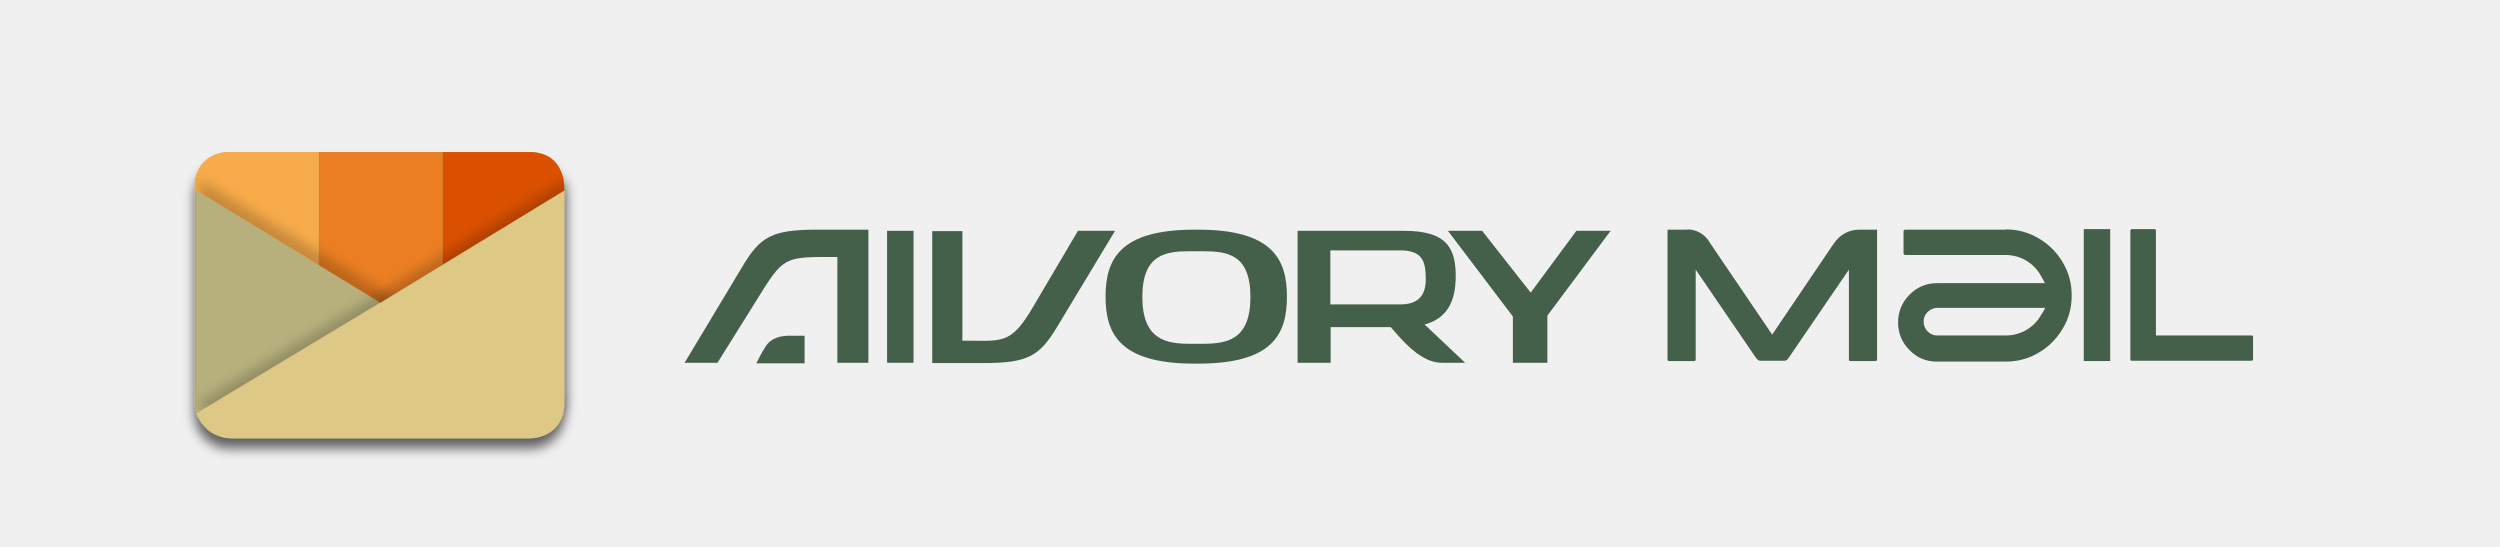
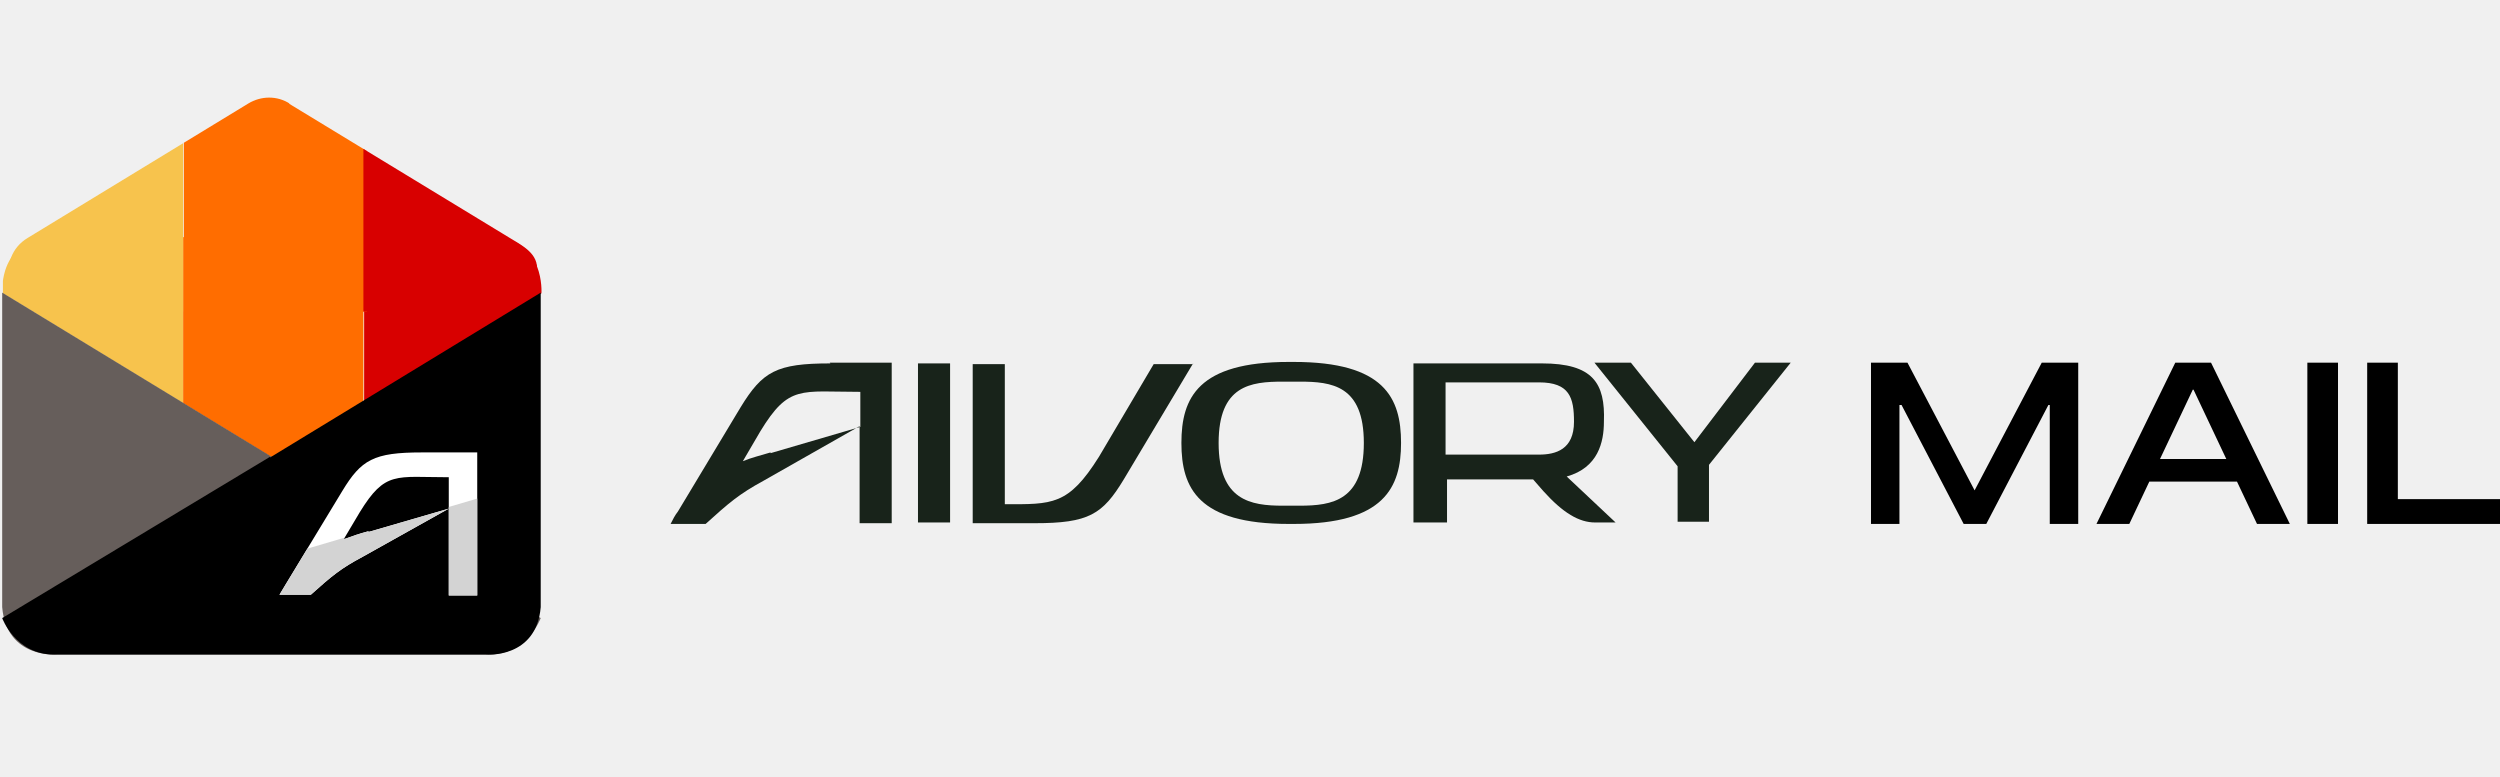
- <svg xmlns="http://www.w3.org/2000/svg" id="Layer_1" version="1.1" viewBox="0 0 869.7 190">
+ <svg xmlns="http://www.w3.org/2000/svg" id="Layer_1" version="1.1" viewBox="0 0 342.6 106.4">
  <defs>
    <style>
      .st0 {
        fill: none;
      }

      .st1 {
-         filter: url(#drop-shadow-1);
+         fill: #ff6d00;
      }

      .st2 {
-         filter: url(#drop-shadow-3);
+         fill: #d80000;
      }

      .st3 {
-         filter: url(#drop-shadow-2);
+         clip-path: url(#clippath-1);
      }

      .st4 {
-         fill: #f8ab4a;
+         clip-path: url(#clippath-2);
      }

      .st5 {
-         fill: #eb7e22;
+         fill: #fff;
      }

      .st6 {
-         fill: #45604a;
+         fill: #f7c34d;
      }

      .st7 {
-         fill: #ddc885;
+         fill: #18231a;
      }

      .st8 {
-         fill: #b7b07d;
+         fill: #d3d3d3;
      }

      .st9 {
-         fill: #da5000;
+         clip-path: url(#clippath);
      }

      .st10 {
-         clip-path: url(#clippath);
+         fill: #665e5b;
      }
    </style>
-     <filter id="drop-shadow-1" x="61.4" y="50.8" width="140.9" height="111.4" filterUnits="userSpaceOnUse">
-       <feOffset dx="0" dy="4" />
-       <feGaussianBlur result="blur" stdDeviation="2" />
-       <feFlood flood-color="#000" flood-opacity=".6" />
-       <feComposite in2="blur" operator="in" />
-       <feComposite in="SourceGraphic" />
-     </filter>
    <clipPath id="clippath">
-       <path class="st0" d="M67.7,66.3l64.3,39.2,64.3-39.2s.9-12.9-11.3-13.4h-106.1s-11.6,0-11.3,13.4Z" />
+       <path class="st0" d="M.4,40.2l36.9,22.5,36.9-22.5s.5-7.4-6.5-7.7H6.8s-6.6,0-6.5,7.7h0Z" />
    </clipPath>
-     <filter id="drop-shadow-2" x="63.4" y="56.3" width="140.2" height="98.2" filterUnits="userSpaceOnUse">
-       <feOffset dx="1" dy="-4" />
-       <feGaussianBlur result="blur1" stdDeviation="2" />
-       <feFlood flood-color="#000" flood-opacity=".2" />
-       <feComposite in2="blur1" operator="in" />
-       <feComposite in="SourceGraphic" />
-     </filter>
-     <filter id="drop-shadow-3" x="63.4" y="56.3" width="140.2" height="98.2" filterUnits="userSpaceOnUse">
-       <feOffset dx="1" dy="-4" />
-       <feGaussianBlur result="blur2" stdDeviation="2" />
-       <feFlood flood-color="#000" flood-opacity=".2" />
-       <feComposite in2="blur2" operator="in" />
-       <feComposite in="SourceGraphic" />
-     </filter>
+     <clipPath id="clippath-1">
+       <path class="st0" d="M39.7,14.2c-1.7-1.1-3.9-1.1-5.7,0L3.8,32.6c-4.5,2.7-2.9,9.7,2.4,10.1,5.3.4,0,0,.2,0h60.9s3.7,0,5.5-3.3c1.8-3.3.3-4.8-1.8-6.1l-31.4-19.1h.1Z" />
+     </clipPath>
+     <clipPath id="clippath-2">
+       <path class="st0" d="M57.8,62c-6.6,0-8.3,1-10.9,5.3l-7.7,12.7c-.3.5-.6,1-.9,1.5h4.3c2.9-2.6,4.1-3.6,7.1-5.2l11.8-6.6v11.9h3.9v-19.6s-7.6,0-7.6,0ZM50.5,72.8c-1.2.3-2.3.7-3.4,1.1l2.2-3.7c3.5-5.7,4.9-4.8,12.2-4.8v4.3l-11,3.2h0Z" />
+     </clipPath>
  </defs>
-   <g class="st1">
-     <rect class="st8" x="67.7" y="52.9" width="128.7" height="99.1" rx="12" ry="12" />
+   <g class="st9">
+     <g>
+       <rect class="st6" x=".4" y="23.1" width="24.7" height="51.6" />
+       <rect class="st1" x="25.1" y="23.1" width="24.7" height="51.6" />
+       <rect class="st2" x="49.9" y="23.1" width="24.7" height="51.6" />
+     </g>
+   </g>
+   <g class="st3">
+     <g>
+       <polygon class="st6" points="25.1 52.5 0 52.5 0 0 25.1 0 25.1 35 25.1 52.5" />
+       <rect class="st1" x="25.2" width="25.1" height="52.5" />
+       <rect class="st2" x="49.8" width="26.2" height="52.5" />
+     </g>
+   </g>
+   <path class="st10" d="M37.4,62.6l36.7,22.1s-1.8,5-7.1,5H7.8s-6.9.6-7.5-6.5v-43.1l37.1,22.6h0Z" />
+   <path d="M37,62.6L.3,84.7s1.8,5,7.1,5h59.2s6.9.6,7.5-6.5v-43.1l-37.1,22.6h0Z" />
+   <path class="st7" d="M125.8,71.6v-21.8h4.4v21.8s-4.4,0-4.4,0Z" />
+   <path class="st7" d="M163.5,49.8l-9.5,15.9c-2.9,4.8-4.8,6-12.2,6h-8.5v-21.8h4.4v19.2c6.5,0,8.7.2,12.9-6.5l7.5-12.7h5.4Z" />
+   <path class="st7" d="M192,60.7c0,6.1-2.3,11.1-14.7,11.1h-.7c-12.4,0-14.7-4.9-14.7-11.1s2.3-11.1,14.7-11.1h.7c12.4,0,14.7,4.9,14.7,11.1ZM186.9,60.7c0-7.9-4.4-8.4-8.8-8.4h-2.3c-4.4,0-8.8.5-8.8,8.4s4.4,8.6,8.8,8.6h2.3c4.5,0,8.8-.7,8.8-8.6Z" />
+   <path class="st7" d="M221.3,71.6h-2.7c-2.2,0-4.4-1.3-7.1-4.3l-1.4-1.6h-11.8v5.9h-4.6v-21.8h17.6c7,0,8.7,2.7,8.5,8,0,2.8-.8,6.3-5.1,7.5l6.7,6.3h0ZM215.7,57.8c0-3.3-.6-5.4-4.8-5.4h-12.8v9.9h12.8c2.3,0,4.8-.7,4.8-4.5Z" />
+   <path class="st7" d="M245.4,49.7l-11.2,14v7.8h-4.3v-7.6l-11.4-14.2h5l8.7,10.9,8.3-10.9s4.9,0,4.9,0Z" />
+   <g>
+     <path d="M256.4,71.8v-22.1h5l9.2,17.5h0l9.2-17.5h5v22.1h-3.9v-16.3h-1.7l3.6-4-10.6,20.3h-3.1l-10.6-20.3,3.5,4h-1.7v16.3h-3.9Z" />
+     <path d="M287.3,71.8l10.8-22.1h3.7v3.7h-1.3l-8.7,18.4h-4.5ZM292.3,66l1.4-3.1h13.6l1.4,3.1h-16.4ZM309.3,71.8l-8.7-18.4v-3.7h2.4l10.8,22.1h-4.5,0Z" />
+     <path d="M316.2,71.8v-22.1h4.2v22.1h-4.2Z" />
+     <path d="M324.4,71.8v-22.1h4.2v18.7h14v3.4h-18.3,0Z" />
  </g>
  <g>
-     <path class="st6" d="M308.6,126.2v-45.9h9.2v45.9h-9.2Z" />
-     <path class="st6" d="M387.9,80.3l-20.2,33.5c-6.1,10.1-10.1,12.5-25.6,12.5h-17.8v-45.9h10.5v38.1c13.7,0,16.7,1.7,24.5-11.6l15.7-26.6h12.8Z" />
-     <path class="st6" d="M447.7,103.2c0,13-4.9,23.3-30.9,23.3h-1.3c-26,0-30.9-10.4-30.9-23.3s4.9-23.3,30.9-23.3h1.3c26,0,30.9,10.4,30.9,23.3ZM435,103.3c0-15-8.2-15.9-16.7-15.9h-4.2c-8.4,0-16.7.9-16.7,15.9s8.4,16.3,16.7,16.3h4.2c8.5,0,16.7-1.3,16.7-16.3Z" />
-     <path class="st6" d="M509.6,126.2c-4,0-5.3,0-7.9,0-4.6,0-9.2-2.7-14.9-9l-3-3.4h-20.9v12.4h-11.5v-45.9h37c14.8,0,18.3,5.8,18,16.9-.2,5.8-1.7,13.2-10.8,15.7l14.1,13.3ZM496,97.2c0-6.4-1.2-10.1-9-10.1h-24.2v18.8h24.2c4.3,0,9-1.3,9-8.7Z" />
-     <path class="st6" d="M560.3,80.3l-22,29.5v16.4h-12v-16.1l-22.6-29.8h11.9l16.9,21.5,15.9-21.5h11.9Z" />
-     <g>
-       <path class="st6" d="M238.1,126.3l20.3-33.8c6.1-10.2,10.2-12.6,25.8-12.6h17.9v46.3h-10.8v-36.8c-17.2,0-18.4-.4-25.9,11.5l-15.8,25.3h-11.6Z" />
-       <path class="st6" d="M279.9,116.8v9.6h-16.8l1.6-3.1c1.2-2.1,2.2-4.1,4-5.1,0,0,2.1-1.4,5.6-1.4h5.6Z" />
+     <path class="st5" d="M57.8,62c-6.6,0-8.3,1-10.9,5.3l-7.7,12.7c-.3.5-.6,1-.9,1.5h4.3c2.9-2.6,4.1-3.6,7.1-5.2l11.8-6.6v11.9h3.9v-19.6s-7.6,0-7.6,0ZM50.5,72.8c-1.2.3-2.3.7-3.4,1.1l2.2-3.7c3.5-5.7,4.9-4.8,12.2-4.8v4.3l-11,3.2h0Z" />
+     <g class="st4">
+       <polygon class="st8" points="66.2 106.4 35.9 106.4 36.3 76.9 66.5 68 66.2 106.4" />
    </g>
  </g>
-   <path class="st6" d="M724.9,125.6v-45.9h9.2v45.9h-9.2Z" />
-   <path class="st6" d="M587,79.8c3,0,5.8,1.5,7.5,4.1l.3.5,21.7,32,20.9-30.9.8-1.1c1.9-2.8,5.1-4.5,8.5-4.5h6.3v45.1c0,.4-.2.6-.5.6h-8.8c-.4,0-.5-.2-.5-.6v-31.2l-20.7,30.3c-.6,1-1.1,1.4-1.6,1.4h-8.7c-.4,0-1-.5-1.6-1.4l-20.7-30.3v31.2c0,.4-.2.6-.5.6h-8.8c-.4,0-.5-.2-.5-.6v-45.1h7Z" />
-   <path class="st6" d="M741.6,125.5c-.4,0-.5-.2-.5-.6v-44.6c0-.4.2-.6.5-.6h7.9c.4,0,.5.2.5.6v36.4h33.3c.4,0,.5.2.5.6v7.6c0,.4-.2.6-.5.6h-41.7Z" />
-   <g class="st10">
-     <rect class="st4" x="67.8" y="36.4" width="43.1" height="89.9" />
-     <rect class="st5" x="110.9" y="36.4" width="43.1" height="89.9" />
-     <rect class="st9" x="154" y="36.4" width="43.1" height="89.9" />
-   </g>
-   <g class="st3">
-     <path class="st8" d="M132.7,105.5l63.6,38.3s-3.1,8.7-12.3,8.7-102.6,0-102.6,0c0,0-12,1-13-11.3v-74.8s64.3,39.2,64.3,39.2Z" />
-   </g>
-   <path class="st6" d="M697.7,79.8c4.1,0,7.9,1,11.5,3.1,3.5,2.1,6.3,4.8,8.4,8.4,2.1,3.5,3.1,7.3,3.1,11.5s-1,8-3.1,11.5-4.8,6.3-8.4,8.4c-3.5,2.1-7.4,3.1-11.5,3.1h-23.8c-3.8,0-7-1.3-9.6-4-2.7-2.7-4-5.9-4-9.6s1.3-7,4-9.7c2.7-2.7,5.9-4,9.6-4h37.5l-1.2-2.2c-.8-1.6-1.9-2.9-3.2-4.1-1.3-1.1-2.7-2-4.3-2.6-1.6-.6-3.3-.9-5-.9h-34.8c-.4,0-.7-.2-.7-.6v-7.6c0-.4.2-.6.7-.6h34.8ZM710.3,109.3l1.2-2.2h-37.5c-1.3,0-2.4.5-3.4,1.4-1,1-1.4,2.1-1.4,3.4s.5,2.5,1.4,3.4c1,1,2.1,1.4,3.4,1.4h23.8c2.6,0,5.1-.7,7.3-2,2.2-1.4,4-3.2,5.2-5.6Z" />
-   <g class="st2">
-     <path class="st7" d="M132,105.5l-63.6,38.3s3.1,8.7,12.3,8.7h102.6s12,1,13-11.3v-74.8l-64.3,39.2Z" />
-   </g>
+   <path class="st7" d="M113.8,49.8c-7.4,0-9.3,1.1-12.3,6l-8.6,14.3c-.4.5-.7,1.1-1,1.7h4.8c3.2-2.9,4.6-4.1,7.9-5.9l13.2-7.5v13.3h4.4v-22h-8.5,0ZM105.6,62c-1.3.4-2.6.7-3.8,1.2l2.4-4.1c3.9-6.4,5.5-5.4,13.7-5.4v4.8l-12.3,3.6h0Z" />
</svg>
